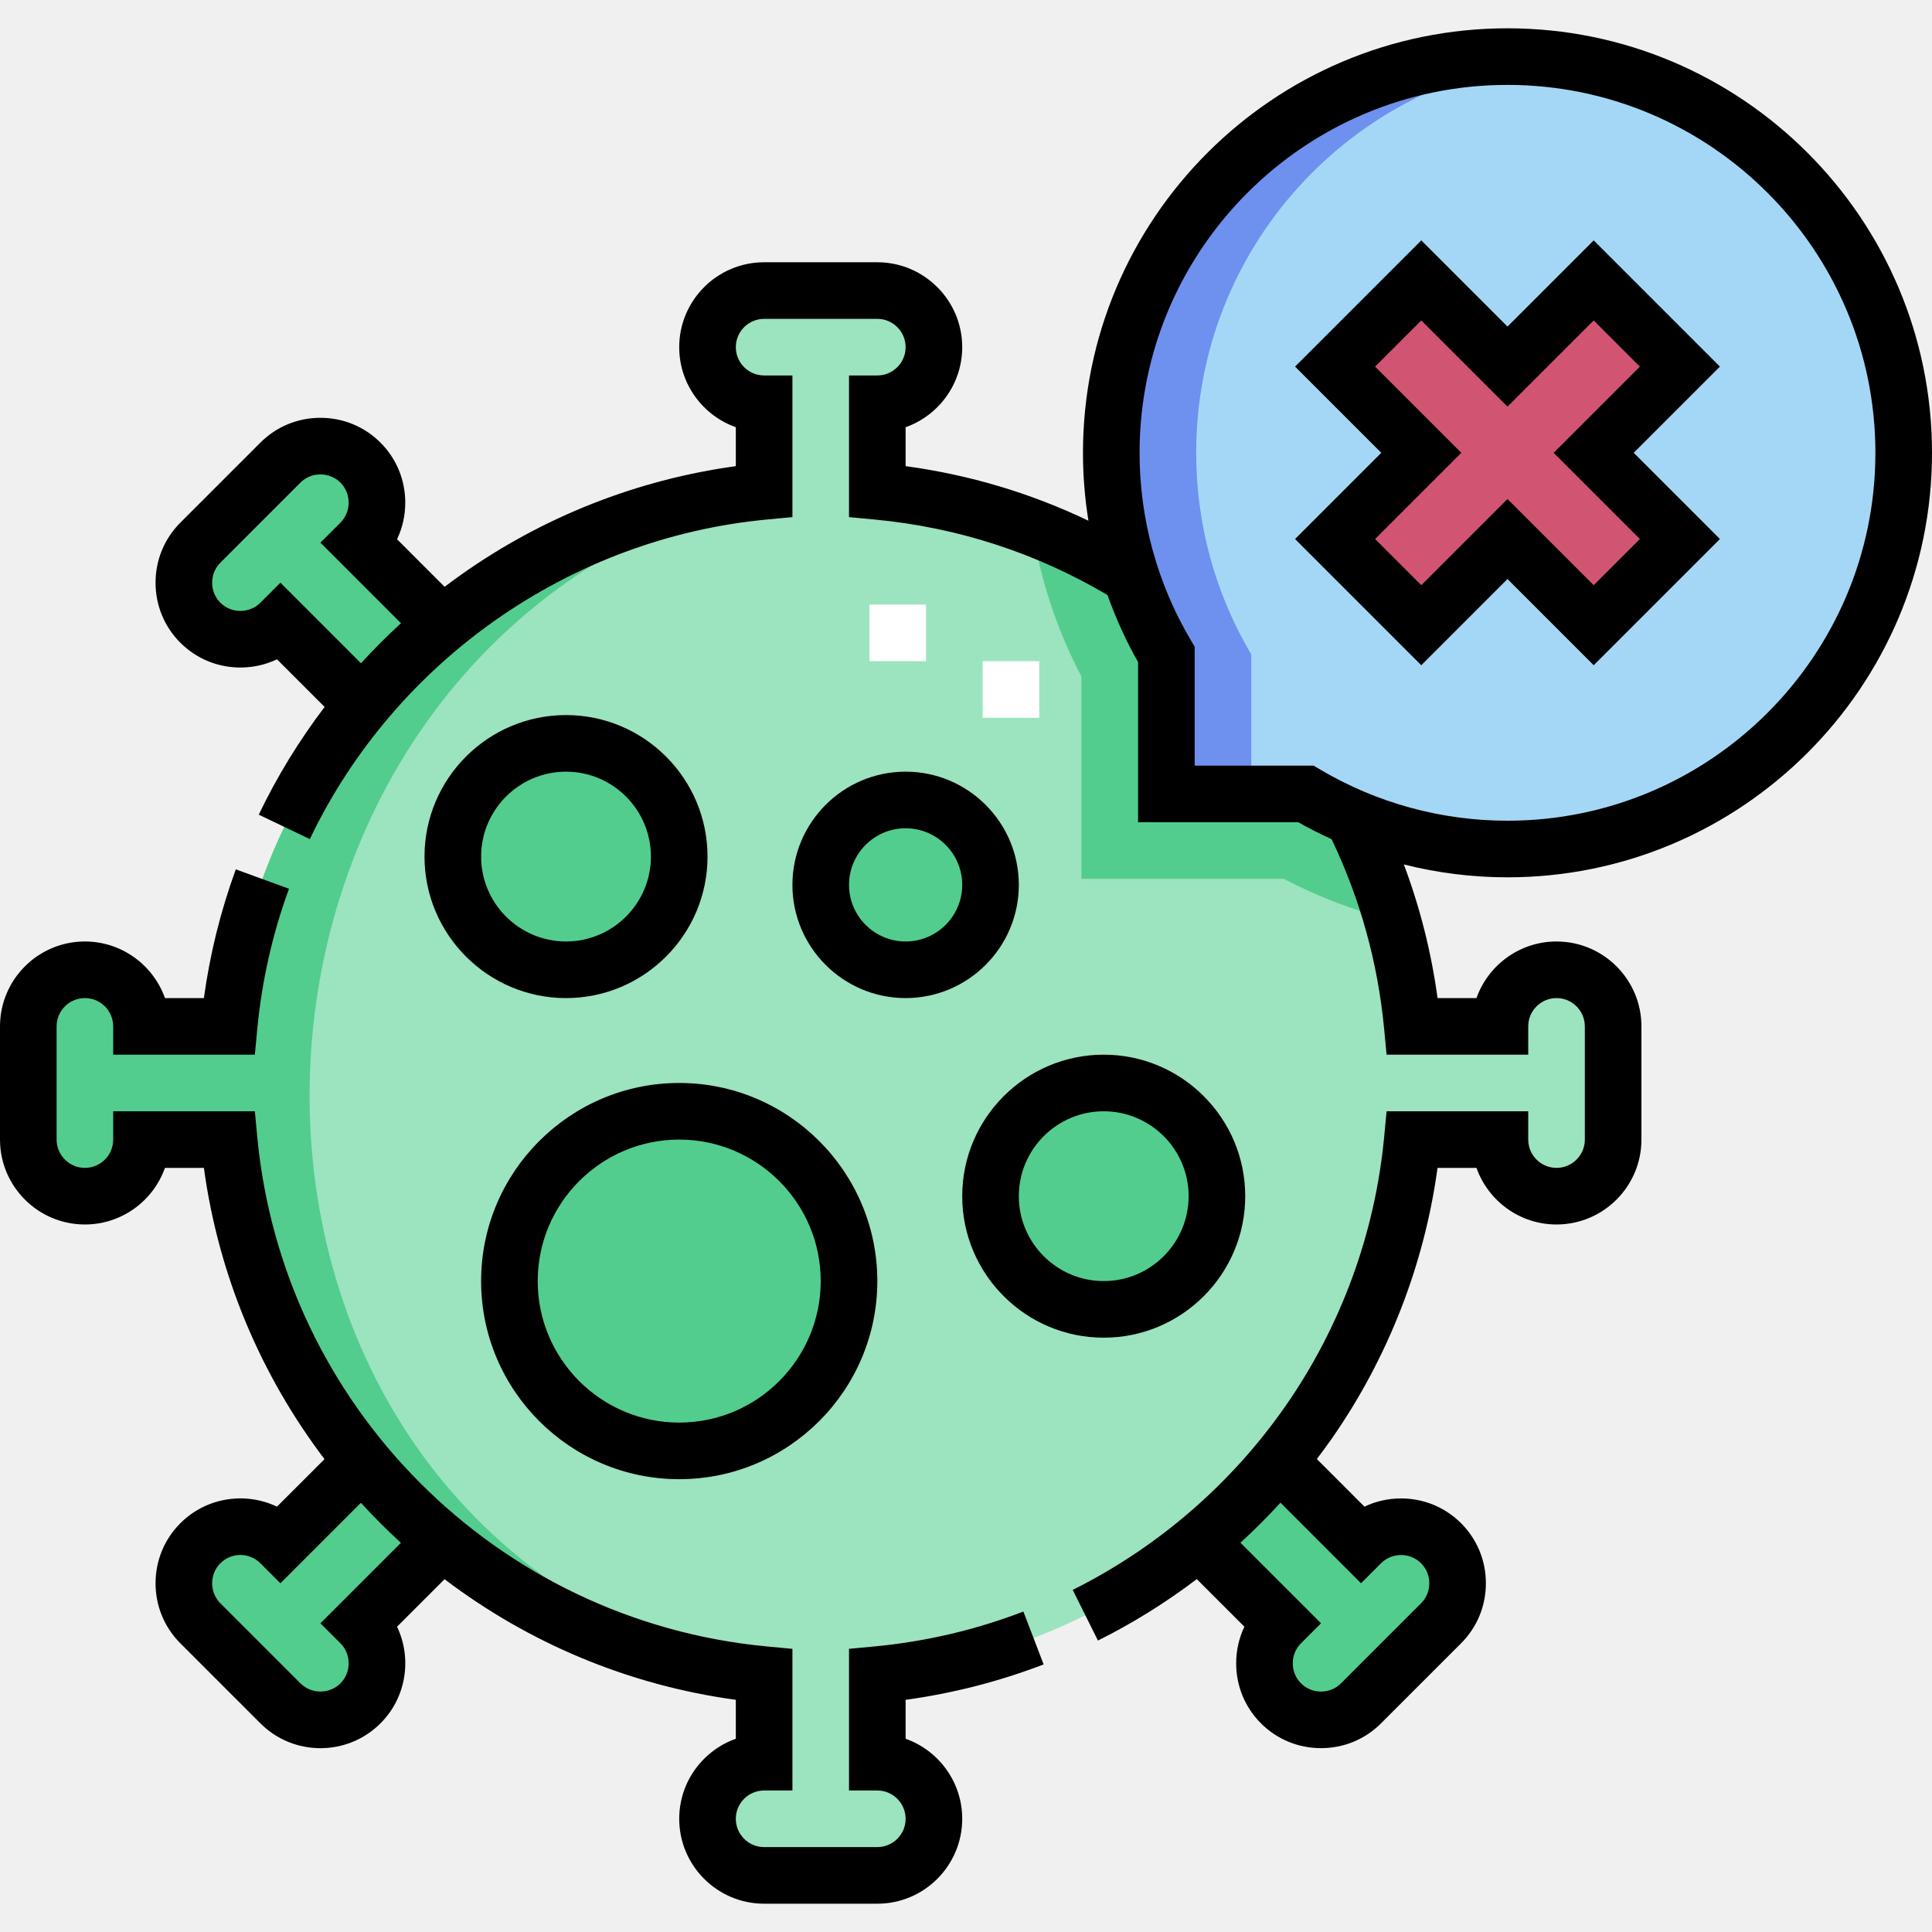
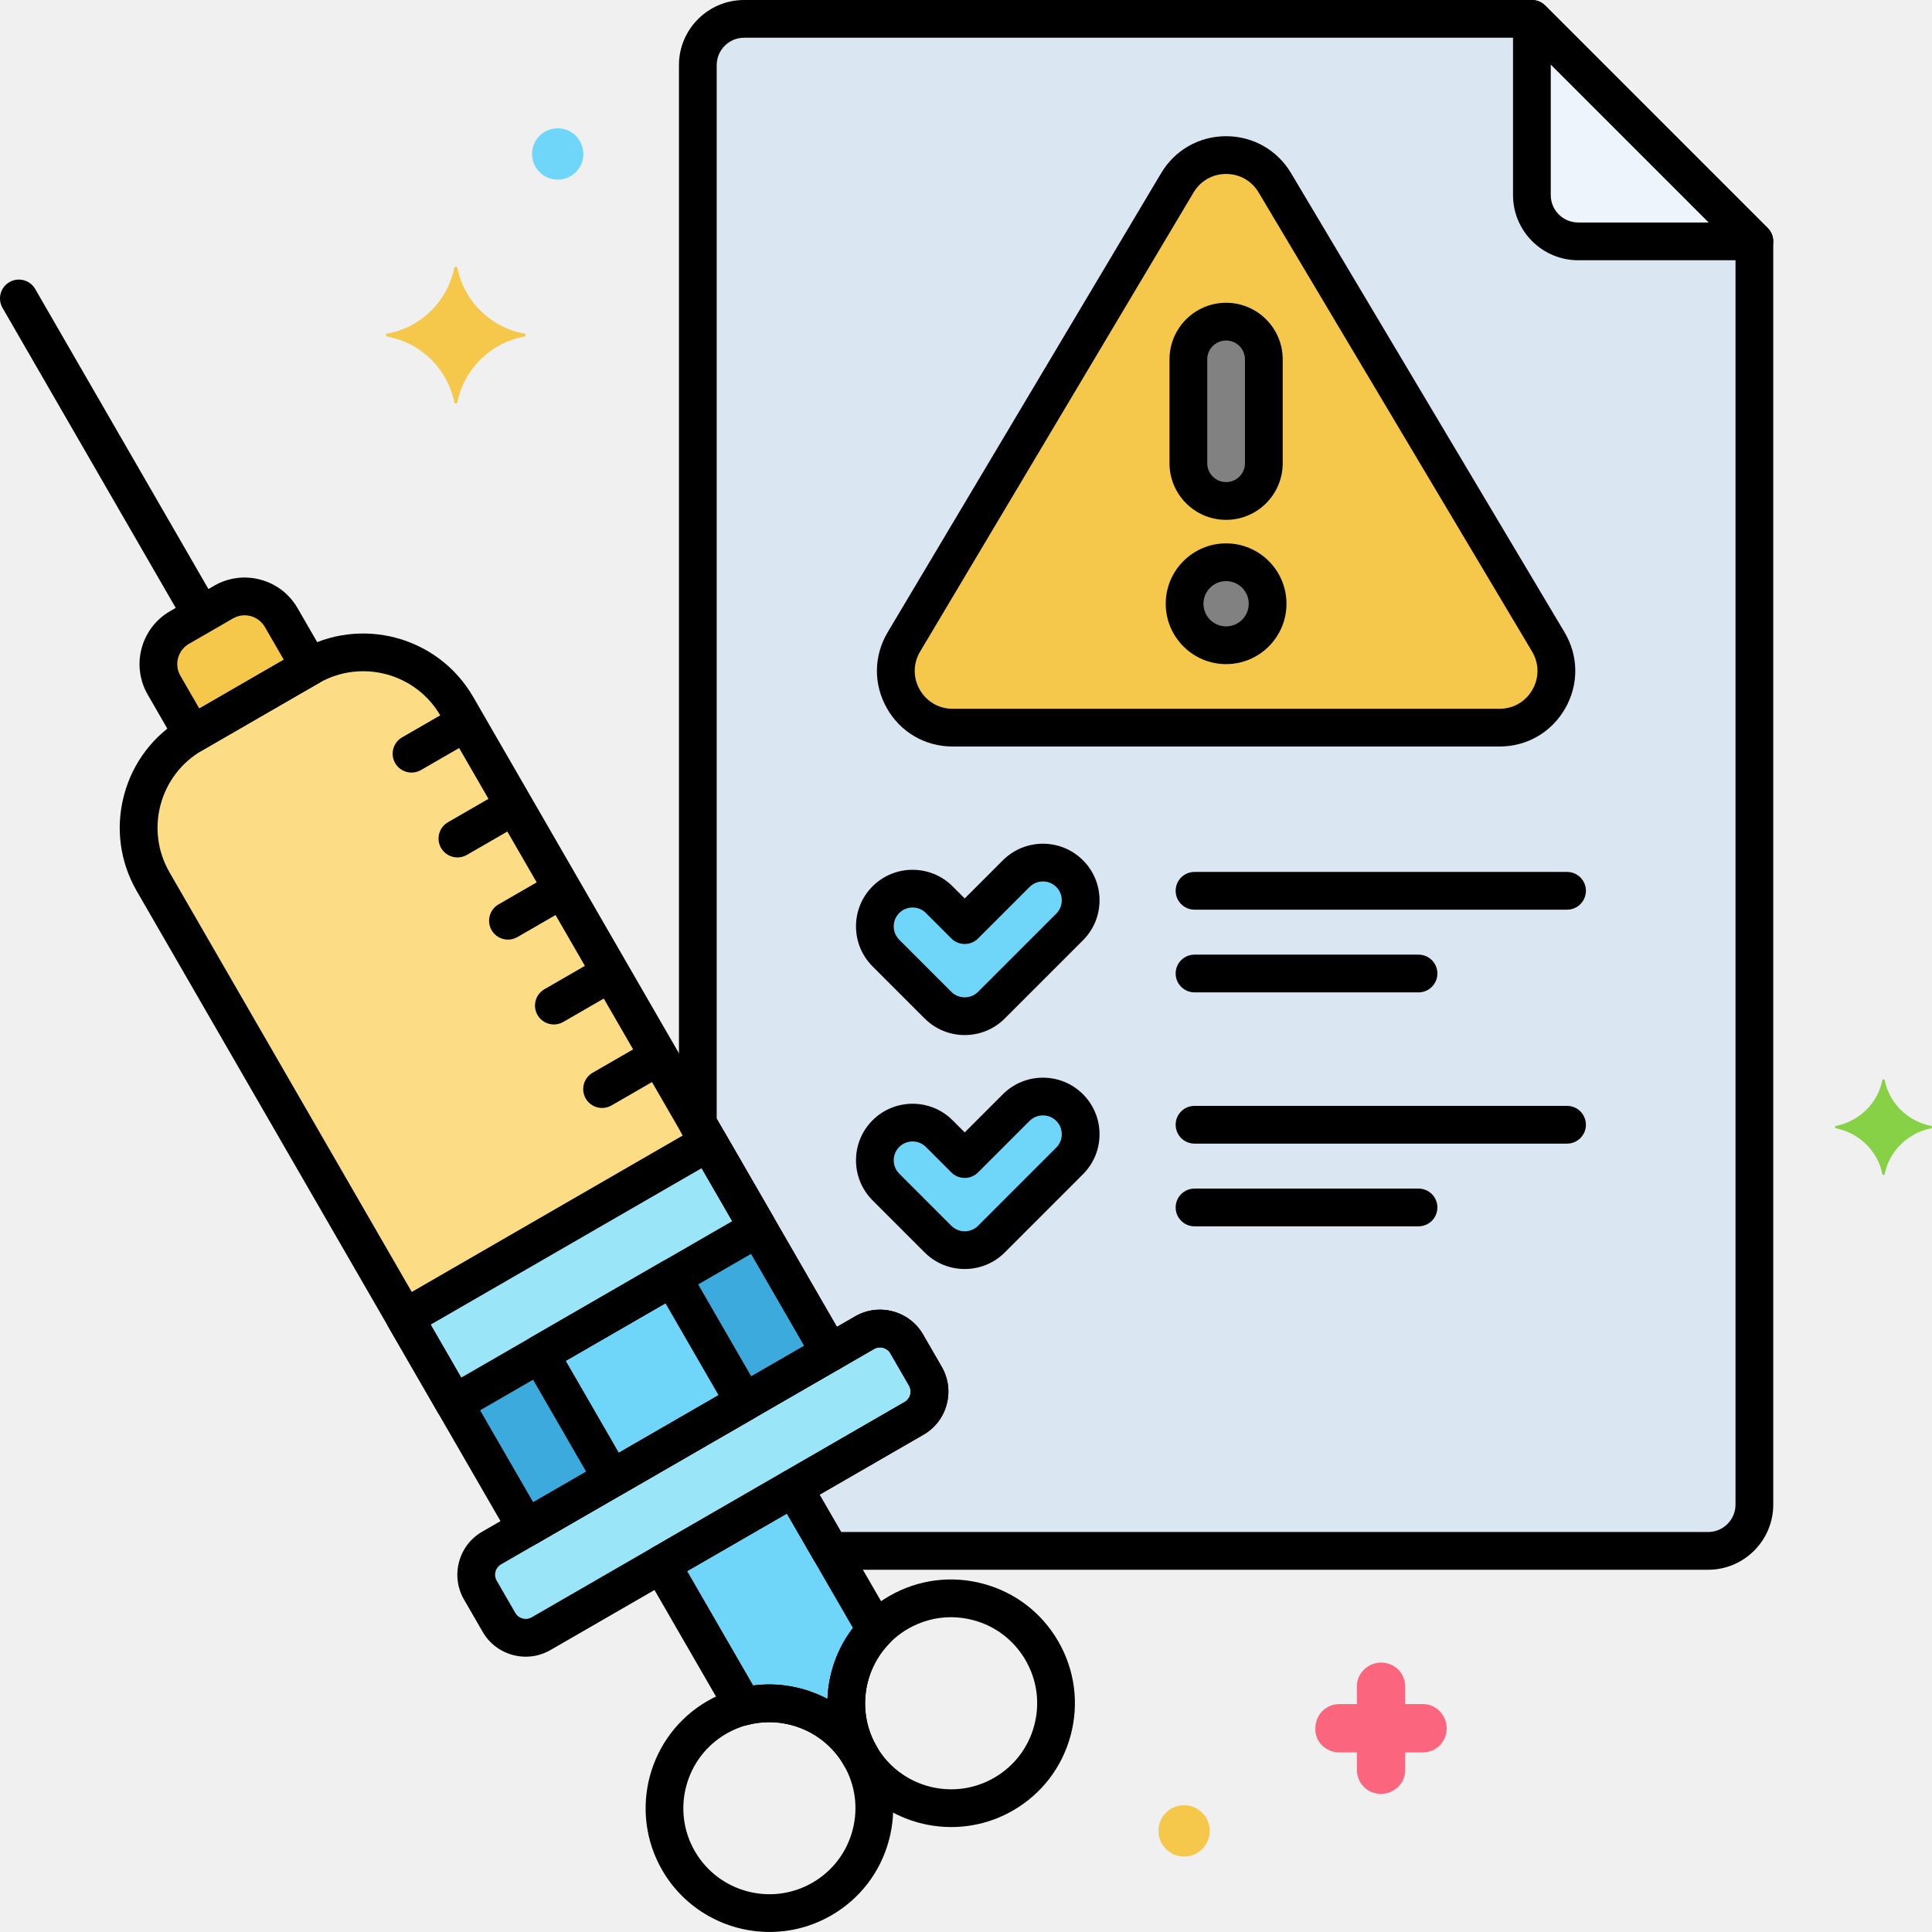
- <svg xmlns="http://www.w3.org/2000/svg" id="Capa_1" enable-background="new 0 0 512 512" height="512" viewBox="0 0 512 512" width="512">
-   <g>
+ <svg xmlns="http://www.w3.org/2000/svg" enable-background="new 0 0 256 256" height="512" viewBox="0 0 256 256" width="512">
+   <g id="Layer_12">
    <g>
      <g>
-         <g clip-rule="evenodd" fill-rule="evenodd">
-           <path d="m150 197.002c16.569 0 30 13.431 30 30s-13.431 30-30 30-30-13.431-30-30 13.431-30 30-30zm-89.286 74.999h-23.213c0-8.249-6.751-15-15.002-15-8.247 0-14.999 6.75-14.999 15v30.001c0 8.249 6.751 15 14.999 15 8.251 0 15.002-6.751 15.002-15h23.213c7.089 75.009 66.776 134.696 141.785 141.785v23.213c-8.25 0-15 6.75-15 15s6.75 15 15 15h30.001c8.25 0 15-6.75 15-15s-6.75-15-15-15v-23.214c75.009-7.089 134.696-66.776 141.785-141.785h23.214c0 8.249 6.751 15 15.002 15 8.247 0 14.999-6.75 14.999-15v-30.001c0-8.25-6.751-15-14.999-15-8.251 0-15.002 6.751-15.002 15h-23.214c-1.865-19.733-7.374-38.404-15.841-55.336-4.277-1.819-8.408-3.914-12.373-6.262h-36.973v-36.972c-3.859-6.515-7.034-13.482-9.426-20.805-19.903-12.197-42.723-20.099-67.172-22.41v-23.214c8.25 0 15-6.75 15-15s-6.75-15-15-15h-30.001c-8.25 0-15 6.75-15 15s6.75 15 15 15v23.214c-75.008 7.089-134.696 66.778-141.785 141.786zm119.285 22.499c24.853 0 45 20.147 45 45s-20.147 45-45 45-45-20.147-45-45c0-24.852 20.148-45 45-45zm37.5-59.998c0-12.426 10.074-22.5 22.5-22.5s22.5 10.074 22.5 22.5c0 12.427-10.074 22.5-22.5 22.5-12.427 0-22.5-10.074-22.5-22.5zm74.999 52.499c16.568 0 30 13.431 30 30 0 16.568-13.432 30-30 30-16.569 0-30-13.432-30-30 0-16.569 13.431-30 30-30z" fill="#9ce3bf" />
-           <path d="m286.598 179.275c-6.522-12.401-10.915-25.733-13.065-39.5 9.152 3.486 17.895 7.8 26.138 12.851 2.392 7.322 5.567 14.29 9.426 20.805v36.972h36.973c3.964 2.348 8.096 4.443 12.373 6.262 4.315 8.628 7.861 17.708 10.548 27.149-9.962-2.449-19.617-6.102-28.764-10.911h-53.629z" fill="#52cd8d" />
-           <path d="m96.033 186.748c6.383-7.725 13.488-14.83 21.213-21.213l-21.723-21.723c5.834-5.833 5.834-15.379 0-21.213-5.834-5.833-15.379-5.833-21.213 0l-21.214 21.214c-5.833 5.833-5.833 15.379 0 21.213 5.834 5.834 15.38 5.833 21.213 0z" fill="#52cd8d" />
-           <path d="m96.033 387.254-21.722 21.722c-5.833-5.833-15.38-5.833-21.214.001-5.832 5.832-5.833 15.379.001 21.212l21.214 21.214c5.833 5.833 15.38 5.832 21.212 0 5.834-5.834 5.834-15.381.001-21.214l21.722-21.722c-7.725-6.383-14.831-13.489-21.214-21.213z" fill="#52cd8d" />
-           <path d="m317.752 408.467 21.723 21.722c-5.834 5.833-5.834 15.379 0 21.213 5.833 5.833 15.379 5.833 21.213 0l21.214-21.214c5.833-5.834 5.833-15.379 0-21.213-5.834-5.833-15.38-5.833-21.213 0l-21.722-21.723c-6.385 7.727-13.49 14.832-21.215 21.215z" fill="#52cd8d" />
-           <circle cx="179.999" cy="339.5" fill="#52cd8d" r="45" />
-           <ellipse cx="150" cy="227.002" fill="#52cd8d" rx="30" ry="30" transform="matrix(.383 -.924 .924 .383 -117.125 278.714)" />
-           <circle cx="239.999" cy="234.502" fill="#52cd8d" r="22.5" />
-           <circle cx="292.498" cy="317.001" fill="#52cd8d" r="30" />
-           <path d="m309.097 210.403h36.973c16.2 9.594 34.578 14.597 53.43 14.597 57.997 0 105-47.003 105-105s-47.003-105-105-105-105 47.003-105 105c0 18.847 4.996 37.223 14.597 53.431zm67.558-44.713-22.845-22.845 22.845-22.845-22.845-22.845 22.845-22.845 22.845 22.845 22.845-22.845 22.845 22.845-22.845 22.845 22.845 22.845-22.845 22.845-22.845-22.845z" fill="#a4d7f5" />
-           <path d="m353.81 142.845 22.845 22.845 22.845-22.845 22.845 22.845 22.845-22.845-22.845-22.845 22.845-22.845-22.845-22.845-22.845 22.845-22.845-22.845-22.845 22.845 22.845 22.845z" fill="#d15573" />
-           <path d="m60.714 272.001h-23.213c0-8.249-6.751-15-15.002-15-8.247 0-14.999 6.75-14.999 15v30.001c0 8.249 6.751 15 14.999 15 8.251 0 15.002-6.751 15.002-15h23.213c7.089 75.009 66.776 134.696 141.785 141.785-163.63-37.693-157.565-272.065 0-313.57-75.008 7.087-134.696 66.776-141.785 141.784z" fill="#52cd8d" />
-         </g>
-         <g>
-           <path d="m275.409 190.215h-15v-15h15zm-30-14.999h-15v-15h15z" fill="#fff" />
-         </g>
-         <path clip-rule="evenodd" d="m309.097 210.403h22.5v-36.972c-9.601-16.208-14.597-34.584-14.597-53.431 0-54.196 41.045-98.786 93.75-104.399-61.979-6.602-116.25 41.794-116.25 104.399 0 18.847 4.996 37.223 14.597 53.431z" fill="#6e91ef" fill-rule="evenodd" />
-       </g>
-       <g>
-         <path d="m276.58 441.086-5.375-14.004c-12.643 4.852-25.903 7.96-39.412 9.236l-6.794.642v37.54h7.5c4.136 0 7.5 3.364 7.5 7.5 0 4.135-3.364 7.5-7.5 7.5h-30c-4.136 0-7.5-3.365-7.5-7.5 0-4.136 3.364-7.5 7.5-7.5h7.5v-37.539l-6.794-.642c-71.483-6.755-128.269-63.541-135.024-135.023l-.643-6.794h-37.537v7.5c0 4.136-3.365 7.5-7.502 7.5-4.135 0-7.499-3.364-7.499-7.5v-30c0-4.136 3.364-7.5 7.499-7.5 4.137 0 7.502 3.364 7.502 7.5v7.5h37.537l.643-6.794c1.2-12.698 4.026-25.206 8.4-37.175l-14.09-5.147c-4.03 11.032-6.867 22.479-8.459 34.117h-10.316c-3.096-8.73-11.438-15-21.217-15-12.406-.002-22.499 10.091-22.499 22.498v30c0 12.407 10.093 22.5 22.499 22.5 9.779 0 18.121-6.27 21.217-15h10.315c3.921 28.756 15.236 55.14 31.965 77.183l-12.594 12.594c-8.365-3.985-18.695-2.52-25.609 4.396-4.237 4.237-6.57 9.887-6.57 15.909s2.334 11.673 6.571 15.91l21.214 21.214c4.387 4.387 10.147 6.58 15.91 6.58 5.761 0 11.523-2.193 15.909-6.579 6.914-6.915 8.38-17.246 4.396-25.609l12.594-12.593c22.043 16.729 48.426 28.044 77.183 31.965v10.316c-8.73 3.095-15 11.437-15 21.215 0 12.407 10.094 22.5 22.5 22.5h30c12.406 0 22.5-10.093 22.5-22.5 0-9.778-6.27-18.12-15-21.215v-10.317c12.515-1.713 24.791-4.859 36.58-9.384zm-191.662-10.897 5.303 5.303c1.405 1.405 2.179 3.288 2.179 5.303 0 2.016-.774 3.899-2.18 5.305-1.403 1.404-3.287 2.177-5.302 2.177-2.016 0-3.898-.773-5.303-2.178l-21.215-21.214c-1.404-1.404-2.178-3.288-2.178-5.303s.773-3.898 2.178-5.302c2.922-2.924 7.681-2.926 10.608 0l5.304 5.303 21.327-21.328c3.374 3.694 6.913 7.233 10.607 10.607z" />
-         <path d="m422.345 176.296 33.451-33.451-22.845-22.845 22.845-22.845-33.451-33.451-22.845 22.845-22.845-22.845-33.451 33.451 22.845 22.845-22.845 22.845 33.451 33.451 22.845-22.845zm-57.928-33.451 22.845-22.845-22.845-22.845 12.238-12.238 22.845 22.845 22.845-22.845 12.238 12.238-22.845 22.845 22.845 22.845-12.238 12.238-22.845-22.845-22.845 22.845z" />
-         <path d="m512 120c0-62.033-50.468-112.5-112.5-112.5s-112.5 50.467-112.5 112.5c0 6.051.488 12.067 1.445 17.992-15.3-7.32-31.517-12.165-48.446-14.461v-10.314c8.73-3.095 15-11.437 15-21.215 0-12.406-10.094-22.5-22.5-22.5h-30c-12.406 0-22.5 10.093-22.5 22.5 0 9.778 6.27 18.12 15 21.215v10.318c-26.142 3.579-51.168 13.445-72.76 28.738-1.489 1.055-2.958 2.136-4.41 3.238l-12.606-12.606c1.424-2.987 2.176-6.284 2.176-9.7 0-6.022-2.335-11.672-6.572-15.91-4.238-4.238-9.888-6.572-15.91-6.572-6.021 0-11.672 2.333-15.91 6.572l-21.212 21.213c-4.238 4.238-6.573 9.888-6.573 15.91s2.335 11.672 6.572 15.91c4.238 4.238 9.889 6.572 15.911 6.572 3.416 0 6.712-.751 9.699-2.175l12.622 12.622c-6.749 8.889-12.618 18.447-17.449 28.548l13.531 6.472c22.631-47.316 69.032-79.765 121.097-84.685l6.794-.642v-37.538h-7.5c-4.136 0-7.5-3.364-7.5-7.5 0-4.135 3.364-7.5 7.5-7.5h30c4.136 0 7.5 3.364 7.5 7.5s-3.364 7.5-7.5 7.5h-7.5v37.539l6.794.642c21.99 2.078 42.732 8.812 61.705 19.999 2.177 6.13 4.874 12.08 8.1 17.765v42.456h42.456c2.88 1.634 5.832 3.125 8.835 4.492 7.582 15.849 12.269 32.76 13.928 50.312l.643 6.794h37.537v-7.5c0-4.136 3.365-7.5 7.502-7.5 4.135 0 7.499 3.364 7.499 7.5v30c0 4.136-3.364 7.5-7.499 7.5-4.137 0-7.502-3.365-7.502-7.5v-7.5h-37.537l-.643 6.794c-2.416 25.568-11.459 50.23-26.15 71.321-14.397 20.669-33.896 37.516-56.389 48.72l6.688 13.427c9.23-4.598 18-10.061 26.193-16.282l12.615 12.615c-1.424 2.987-2.176 6.284-2.176 9.7 0 6.022 2.333 11.672 6.572 15.911 4.237 4.238 9.888 6.571 15.909 6.571 6.022 0 11.672-2.334 15.91-6.572l21.213-21.213c4.238-4.238 6.573-9.888 6.573-15.91 0-6.021-2.335-11.672-6.573-15.91-4.237-4.238-9.888-6.571-15.91-6.571-3.416 0-6.712.751-9.699 2.175l-12.618-12.619c1.365-1.797 2.708-3.613 4-5.467 14.86-21.334 24.469-45.991 27.989-71.689h10.317c3.096 8.731 11.438 15 21.217 15 12.406 0 22.499-10.093 22.499-22.5v-30c0-12.407-10.093-22.5-22.499-22.5-9.779 0-18.121 6.27-21.217 15h-10.314c-1.655-12.149-4.646-23.991-8.932-35.41 8.936 2.245 18.158 3.409 27.465 3.409 62.032-.001 112.5-50.469 112.5-112.501zm-416.334 55.774-21.355-21.356-5.304 5.304c-1.404 1.405-3.288 2.178-5.303 2.178s-3.898-.773-5.304-2.179c-1.404-1.405-2.178-3.288-2.178-5.303s.773-3.898 2.179-5.303l21.212-21.213c1.405-1.405 3.289-2.179 5.304-2.179 2.016 0 3.898.773 5.304 2.179 1.404 1.405 2.178 3.288 2.178 5.303s-.773 3.898-2.178 5.303l-5.304 5.304 21.348 21.348c-3.696 3.378-7.228 6.923-10.599 10.614zm265.022 243.809 5.304-5.304c1.404-1.405 3.288-2.178 5.303-2.178s3.898.773 5.303 2.178 2.179 3.289 2.179 5.303c0 2.015-.773 3.898-2.179 5.303l-21.215 21.215c-1.404 1.405-3.287 2.178-5.303 2.178-2.015 0-3.898-.773-5.303-2.178s-2.179-3.288-2.179-5.303.774-3.898 2.179-5.303l5.304-5.304-21.355-21.355c3.692-3.371 7.229-6.913 10.606-10.607zm-12.565-216.68h-31.525v-31.527l-1.047-1.768c-8.865-14.964-13.551-32.119-13.551-49.608 0-53.762 43.738-97.5 97.5-97.5s97.5 43.738 97.5 97.5c0 53.761-43.738 97.5-97.5 97.5-17.486 0-34.641-4.686-49.609-13.55z" />
-         <path d="m150 189.502c-20.678 0-37.5 16.822-37.5 37.5 0 20.677 16.822 37.5 37.5 37.5s37.5-16.822 37.5-37.5-16.822-37.5-37.5-37.5zm0 59.999c-12.406 0-22.5-10.093-22.5-22.5s10.094-22.5 22.5-22.5 22.5 10.094 22.5 22.5-10.094 22.5-22.5 22.5z" />
-         <path d="m292.498 354.5c20.678 0 37.5-16.822 37.5-37.5s-16.822-37.5-37.5-37.5-37.5 16.822-37.5 37.5 16.822 37.5 37.5 37.5zm0-60c12.406 0 22.5 10.094 22.5 22.5 0 12.407-10.094 22.5-22.5 22.5s-22.5-10.093-22.5-22.5c0-12.406 10.094-22.5 22.5-22.5z" />
-         <path d="m127.499 339.5c0 28.949 23.552 52.5 52.5 52.5s52.5-23.551 52.5-52.5-23.552-52.5-52.5-52.5-52.5 23.552-52.5 52.5zm90 0c0 20.678-16.822 37.5-37.5 37.5s-37.5-16.822-37.5-37.5 16.822-37.5 37.5-37.5 37.5 16.823 37.5 37.5z" />
-         <path d="m239.999 204.501c-16.542 0-30 13.458-30 30s13.458 30 30 30 30-13.458 30-30-13.458-30-30-30zm0 45c-8.271 0-15-6.729-15-15s6.729-15 15-15 15 6.729 15 15-6.728 15-15 15z" />
+         <g>
+           <path d="m122.615 182.353-2.466-4.271c-1.129-1.955-3.629-2.625-5.584-1.496l-49.418 28.532c-1.955 1.129-2.625 3.629-1.496 5.584l2.466 4.271c1.129 1.955 3.629 2.625 5.584 1.496l49.418-28.532c1.955-1.129 2.625-3.629 1.496-5.584z" fill="#9be5f9" />
+         </g>
+       </g>
+       <g>
+         <g>
+           <path d="m60.536 93.596c-3.953-6.847-12.708-9.193-19.556-5.24l-15.45 8.92c-6.847 3.953-9.193 12.708-5.24 19.556l33.356 57.774 40.246-23.236z" fill="#fcdd86" />
+         </g>
+       </g>
+       <g>
+         <g>
+           <path d="m61.854 173.063h46.472v19.065h-46.472z" fill="#3caadc" transform="matrix(.866 -.5 .5 .866 -79.898 67.008)" />
+         </g>
+       </g>
+       <g>
+         <g>
+           <path d="m116.072 216.002-10.891-18.864-17.543 10.128 10.891 18.864c5.882-1.495 12.272.999 15.456 6.514-3.184-5.514-2.149-12.295 2.087-16.642z" fill="#70d6f9" />
+         </g>
+       </g>
+       <g>
+         <g>
+           <path d="m53.81 162.111h46.472v13.107h-46.472z" fill="#9be5f9" transform="matrix(.866 -.5 .5 .866 -74.01 61.12)" />
+         </g>
+       </g>
+       <g>
+         <g>
+           <path d="m37.259 81.826c-1.544-2.674-4.963-3.59-7.637-2.046l-5.841 3.372c-2.674 1.544-3.59 4.963-2.046 7.637l3.76 6.512c.012-.007.023-.016.036-.023l15.45-8.92c.012-.007.025-.012.038-.019z" fill="#f5c84c" />
+         </g>
+       </g>
+       <g>
+         <g>
+           <path d="m74.961 173.063h20.257v19.065h-20.257z" fill="#70d6f9" transform="matrix(.866 -.5 .5 .866 -79.898 67.008)" />
+         </g>
+       </g>
+       <g>
+         <g>
+           <path d="m202.983 2.5h-104.386c-3.387 0-6.132 2.745-6.132 6.132v140.267l17.513 30.334 4.586-2.648c1.955-1.129 4.455-.459 5.584 1.496l2.466 4.271c1.129 1.955.459 4.455-1.496 5.584l-15.938 9.202 4.828 8.362h116.325c3.387 0 6.132-2.745 6.132-6.132v-167.385z" fill="#dae6f1" />
+         </g>
+       </g>
+       <g>
+         <g>
+           <path d="m202.983 2.5v23.351c0 3.387 2.745 6.132 6.132 6.132h23.351z" fill="#edf4fc" />
+         </g>
+       </g>
+       <g>
+         <g>
+           <path d="m205.158 85.055-36.236-60.836c-2.914-4.893-10-4.893-12.914 0l-36.236 60.836c-2.984 5.01.626 11.362 6.457 11.362h72.471c5.832 0 9.442-6.352 6.458-11.362z" fill="#f5c84c" />
+         </g>
+       </g>
+       <g>
+         <g>
+           <path d="m141.728 115.757c-1.953-1.951-5.118-1.952-7.071 0l-6.828 6.828-3.373-3.374c-1.953-1.952-5.118-1.952-7.071 0-1.953 1.953-1.953 5.119 0 7.071l6.909 6.909c1.953 1.952 5.118 1.953 7.071 0l10.363-10.363c1.953-1.952 1.953-5.118 0-7.071z" fill="#70d6f9" />
+         </g>
+       </g>
+       <g>
+         <g>
+           <path d="m141.728 146.757c-1.953-1.951-5.118-1.952-7.071 0l-6.828 6.828-3.373-3.374c-1.953-1.952-5.118-1.952-7.071 0-1.953 1.953-1.953 5.119 0 7.071l6.909 6.909c1.953 1.952 5.118 1.953 7.071 0l10.363-10.363c1.953-1.952 1.953-5.118 0-7.071z" fill="#70d6f9" />
+         </g>
+       </g>
+       <g>
+         <g>
+           <path d="m162.465 42.618c-2.761 0-5 2.239-5 5v13.765c0 2.761 2.239 5 5 5s5-2.239 5-5v-13.765c0-2.762-2.238-5-5-5z" fill="#818182" />
+         </g>
+       </g>
+       <g>
+         <g>
+           <circle cx="162.465" cy="80" fill="#818182" r="5.5" />
+         </g>
+       </g>
+       <g>
+         <g>
+           <path d="m207.642 115.535h-49.361c-1.381 0-2.5 1.119-2.5 2.5s1.119 2.5 2.5 2.5h49.361c1.381 0 2.5-1.119 2.5-2.5s-1.119-2.5-2.5-2.5z" />
+         </g>
+       </g>
+       <g>
+         <g>
+           <path d="m187.961 126.494h-29.681c-1.381 0-2.5 1.119-2.5 2.5s1.119 2.5 2.5 2.5h29.681c1.381 0 2.5-1.119 2.5-2.5s-1.119-2.5-2.5-2.5z" />
+         </g>
+       </g>
+       <g>
+         <g>
+           <path d="m207.642 146.535h-49.361c-1.381 0-2.5 1.119-2.5 2.5s1.119 2.5 2.5 2.5h49.361c1.381 0 2.5-1.119 2.5-2.5s-1.119-2.5-2.5-2.5z" />
+         </g>
+       </g>
+       <g>
+         <g>
+           <path d="m187.961 157.494h-29.681c-1.381 0-2.5 1.119-2.5 2.5s1.119 2.5 2.5 2.5h29.681c1.381 0 2.5-1.119 2.5-2.5s-1.119-2.5-2.5-2.5z" />
+         </g>
+       </g>
+       <g>
+         <g>
+           <path d="m255.925 149.2c-3.1-.6-5.6-3-6.2-6.1 0-.1-.3-.1-.3 0-.6 3.1-3.1 5.5-6.2 6.1-.1 0-.1.2 0 .3 3.1.6 5.6 3 6.2 6.1 0 .1.3.1.3 0 .6-3.1 3.1-5.5 6.2-6.1.1-.1.1-.3 0-.3z" fill="#87d147" />
+         </g>
+       </g>
+       <g>
+         <g>
+           <path d="m188.596 225.8h-2.4v-2.3c0-1.8-1.4-3.2-3.2-3.2-1.7 0-3.2 1.4-3.2 3.1v2.4h-2.3c-1.8 0-3.2 1.4-3.2 3.2-.1 1.7 1.3 3.2 3.2 3.2h2.3v2.3c0 1.8 1.4 3.2 3.2 3.2 1.7 0 3.2-1.4 3.2-3.1v-2.4h2.3c1.8 0 3.2-1.4 3.2-3.2 0-1.7-1.4-3.2-3.1-3.2z" fill="#fc657e" />
+         </g>
+       </g>
+       <g>
+         <g>
+           <circle cx="156.896" cy="242.6" fill="#f5c84c" r="3.4" />
+         </g>
+       </g>
+       <g>
+         <g>
+           <path d="m73.896 17c-1.878 0-3.4 1.522-3.4 3.4s1.522 3.4 3.4 3.4 3.4-1.522 3.4-3.4-1.523-3.4-3.4-3.4z" fill="#70d6f9" />
+         </g>
+       </g>
+       <g>
+         <g>
+           <path d="m69.496 44.2c-4.5-.8-8-4.3-8.9-8.7 0-.2-.4-.2-.4 0-.9 4.4-4.4 7.9-8.9 8.7-.2 0-.2.3 0 .4 4.5.8 8 4.3 8.9 8.7 0 .2.4.2.4 0 .9-4.4 4.4-7.9 8.9-8.7.2-.1.2-.4 0-.4z" fill="#f5c84c" />
+         </g>
+       </g>
+       <g>
+         <g>
+           <path d="m28.641 79.824-23.976-41.528c-.69-1.196-2.219-1.607-3.415-.915-1.196.69-1.605 2.219-.915 3.415l23.976 41.528c.463.802 1.303 1.25 2.167 1.25.424 0 .854-.108 1.248-.335 1.196-.69 1.606-2.219.915-3.415z" />
+         </g>
+       </g>
+       <g>
+         <g>
+           <g>
+             <path d="m116.15 231.395c-2.19-3.794-5.728-6.508-9.959-7.642-4.232-1.133-8.652-.551-12.446 1.639-7.832 4.522-10.525 14.573-6.003 22.405 3.035 5.256 8.559 8.198 14.232 8.198 2.781 0 5.597-.707 8.173-2.194 3.794-2.19 6.508-5.728 7.642-9.959s.552-8.653-1.639-12.447zm-3.191 11.152c-.788 2.942-2.675 5.4-5.313 6.923-5.443 3.144-12.431 1.271-15.575-4.173-3.144-5.445-1.271-12.432 4.173-15.575 1.757-1.014 3.707-1.533 5.683-1.533.99 0 1.987.13 2.969.394 2.942.788 5.4 2.675 6.923 5.313s1.929 5.709 1.14 8.651z" />
+           </g>
+         </g>
+       </g>
+       <g>
+         <g>
+           <g>
+             <path d="m140.229 217.493c-2.19-3.794-5.728-6.508-9.959-7.642-4.232-1.133-8.652-.551-12.446 1.639-7.832 4.522-10.525 14.573-6.003 22.405 3.035 5.256 8.559 8.198 14.232 8.198 2.781 0 5.597-.707 8.173-2.194 3.794-2.19 6.508-5.728 7.642-9.959s.551-8.653-1.639-12.447zm-3.191 11.152c-.788 2.942-2.675 5.4-5.313 6.923-5.443 3.145-12.432 1.271-15.575-4.173s-1.271-12.432 4.173-15.575c1.757-1.014 3.707-1.533 5.683-1.533.99 0 1.987.13 2.969.394 2.942.788 5.4 2.675 6.923 5.313s1.928 5.709 1.14 8.651z" />
+           </g>
+         </g>
+       </g>
+       <g>
+         <g>
+           <path d="m62.884 95.046c-.69-1.196-2.219-1.607-3.415-.915l-6.191 3.575c-1.196.69-1.605 2.219-.915 3.415.463.802 1.303 1.25 2.167 1.25.424 0 .854-.108 1.248-.335l6.191-3.575c1.196-.69 1.606-2.219.915-3.415z" />
+         </g>
+       </g>
+       <g>
+         <g>
+           <path d="m68.967 106.29c-.691-1.196-2.219-1.607-3.415-.915l-6.191 3.575c-1.196.69-1.605 2.219-.915 3.415.463.802 1.303 1.25 2.167 1.25.424 0 .854-.108 1.248-.335l6.191-3.575c1.196-.691 1.605-2.22.915-3.415z" />
+         </g>
+       </g>
+       <g>
+         <g>
+           <path d="m75.662 117.178c-.691-1.196-2.22-1.606-3.415-.915l-6.191 3.575c-1.196.69-1.605 2.22-.915 3.415.463.802 1.303 1.25 2.167 1.25.424 0 .854-.108 1.248-.335l6.191-3.575c1.196-.69 1.606-2.219.915-3.415z" />
+         </g>
+       </g>
+       <g>
+         <g>
+           <path d="m81.745 128.421c-.69-1.196-2.22-1.607-3.415-.915l-6.191 3.575c-1.196.69-1.605 2.219-.915 3.415.463.802 1.303 1.25 2.167 1.25.424 0 .854-.108 1.248-.335l6.191-3.575c1.195-.69 1.605-2.219.915-3.415z" />
+         </g>
+       </g>
+       <g>
+         <g>
+           <path d="m88.134 139.487c-.691-1.196-2.219-1.607-3.415-.915l-6.192 3.575c-1.196.69-1.605 2.219-.915 3.415.463.802 1.303 1.25 2.167 1.25.424 0 .854-.108 1.248-.335l6.192-3.575c1.196-.69 1.605-2.219.915-3.415z" />
+         </g>
+       </g>
+       <g>
+         <g>
+           <g>
+             <path d="m124.78 181.103-2.466-4.271c-.88-1.524-2.301-2.614-4-3.069-1.701-.457-3.476-.221-4.999.658l-49.418 28.532c-1.524.88-2.614 2.301-3.069 4-.456 1.7-.222 3.475.658 4.999l2.466 4.271c.88 1.524 2.301 2.614 4 3.069.568.152 1.144.228 1.716.228 1.142 0 2.268-.3 3.283-.886l49.418-28.531c1.524-.88 2.615-2.3 3.07-4 .455-1.701.221-3.476-.659-5zm-4.172 3.705c-.109.41-.372.752-.74.964l-49.418 28.531c-.759.438-1.731.177-2.169-.581l-2.466-4.271c-.212-.367-.269-.795-.159-1.205s.373-.752.74-.964l49.418-28.532c.25-.144.522-.212.792-.212.549 0 1.084.285 1.378.793l2.466 4.271c.212.368.268.796.158 1.206z" />
+           </g>
+         </g>
+       </g>
+       <g>
+         <g>
+           <g>
+             <path d="m112.144 177.983-49.443-85.637c-4.637-8.029-14.94-10.791-22.971-6.155l-15.45 8.92c-3.89 2.246-6.672 5.872-7.835 10.21-1.162 4.339-.565 8.87 1.68 12.76l49.442 85.637c.332.574.877.993 1.518 1.165.213.057.43.085.647.085.435 0 .867-.114 1.25-.335l40.246-23.236c1.196-.689 1.606-2.218.916-3.414zm-41.496 21.071-48.192-83.472c-3.258-5.643-1.317-12.883 4.325-16.141l15.45-8.92c5.642-3.257 12.883-1.317 16.141 4.325l48.192 83.472z" />
+           </g>
+         </g>
+       </g>
+       <g>
+         <g>
+           <g>
+             <g>
+               <path d="m118.237 214.752-10.891-18.864c-.332-.574-.877-.993-1.518-1.165-.641-.17-1.322-.082-1.897.25l-17.543 10.129c-1.196.69-1.605 2.219-.915 3.415l10.891 18.864c.56.97 1.697 1.448 2.781 1.173 4.925-1.252 10.137.944 12.675 5.341.463.802 1.303 1.25 2.167 1.25.424 0 .854-.108 1.248-.335.802-.463 1.25-1.304 1.25-2.168 0-.424-.108-.854-.335-1.247-2.539-4.396-1.834-10.009 1.712-13.647.782-.802.935-2.026.375-2.996zm-8.587 10.383c-2.361-1.252-5.016-1.929-7.728-1.929-.702 0-1.409.045-2.115.138l-8.754-15.162 13.213-7.629 8.754 15.163c-2.105 2.746-3.25 6.057-3.37 9.419z" />
+             </g>
+           </g>
+         </g>
+       </g>
+       <g>
+         <g>
+           <g>
+             <path d="m102.611 161.472-6.554-11.352c-.69-1.196-2.22-1.605-3.415-.915l-40.246 23.236c-.574.332-.993.877-1.165 1.518-.171.641-.082 1.323.25 1.897l6.554 11.351c.463.802 1.303 1.25 2.167 1.25.424 0 .854-.108 1.248-.335l40.246-23.236c.574-.332.993-.877 1.165-1.518.172-.639.082-1.322-.25-1.896zm-41.496 21.071-4.054-7.021 35.916-20.736 4.054 7.021z" />
+           </g>
+         </g>
+       </g>
+       <g>
+         <g>
+           <g>
+             <path d="m43.184 87.087-3.759-6.511c-1.081-1.872-2.825-3.21-4.913-3.77-2.087-.559-4.268-.272-6.139.809l-5.841 3.372c-3.863 2.231-5.191 7.188-2.961 11.052l3.759 6.512c.335.581.889 1.002 1.538 1.17.207.054.417.08.627.08.449 0 .895-.121 1.286-.356.015-.008.031-.019.048-.03l15.352-8.863c.031-.016.062-.033.087-.048.574-.332.994-.877 1.165-1.518.172-.642.082-1.325-.249-1.899zm-16.775 6.796-2.509-4.345c-.852-1.476-.345-3.37 1.131-4.222l5.841-3.372c.477-.275 1.005-.416 1.541-.416.269 0 .539.035.805.106.797.214 1.464.726 1.877 1.44l2.508 4.344z" />
+           </g>
+         </g>
+       </g>
+       <g>
+         <g>
+           <g>
+             <g>
+               <path d="m100.792 184.537-9.533-16.511c-.332-.574-.877-.993-1.518-1.165-.641-.17-1.322-.082-1.897.25l-17.543 10.128c-1.196.69-1.605 2.219-.915 3.415l9.533 16.511c.332.574.877.993 1.518 1.165.213.057.43.085.647.085.435 0 .867-.114 1.25-.335l17.543-10.128c1.196-.69 1.606-2.219.915-3.415zm-18.792 7.963-7.033-12.181 13.213-7.628 7.033 12.181z" />
+             </g>
+           </g>
+         </g>
+       </g>
+       <g>
+         <g>
+           <g>
+             <path d="m234.233 30.215-29.483-29.483c-.468-.469-1.104-.732-1.767-.732h-104.386c-4.76 0-8.632 3.872-8.632 8.632v140.268c0 .439.116.87.335 1.25l17.513 30.334c.689 1.195 2.219 1.606 3.415.915l4.586-2.648c.758-.438 1.731-.177 2.169.581l2.466 4.271c.212.367.269.795.159 1.205s-.373.752-.74.964l-15.938 9.202c-1.196.69-1.605 2.219-.915 3.415l4.828 8.362c.447.773 1.272 1.25 2.165 1.25h116.325c4.76 0 8.632-3.872 8.632-8.632v-167.387c0-.663-.263-1.298-.732-1.767zm-4.268 169.153c0 2.002-1.629 3.632-3.632 3.632h-114.881l-2.856-4.947 13.772-7.952c1.524-.88 2.614-2.3 3.07-4s.222-3.475-.658-4.999l-2.466-4.271c-1.816-3.146-5.855-4.227-9-2.411l-2.421 1.398-15.928-27.589v-139.597c0-2.003 1.63-3.632 3.632-3.632h103.35l28.018 28.018z" />
+           </g>
+         </g>
+       </g>
+       <g>
+         <g>
+           <g>
+             <path d="m234.233 30.215-29.483-29.483c-.714-.716-1.792-.93-2.724-.542-.935.387-1.543 1.298-1.543 2.31v23.351c0 4.76 3.872 8.632 8.632 8.632h23.351c1.011 0 1.923-.609 2.31-1.543.386-.935.172-2.01-.543-2.725zm-25.118-.733c-2.002 0-3.632-1.629-3.632-3.632v-17.314l20.947 20.947h-17.315z" />
+           </g>
+         </g>
+       </g>
+       <g>
+         <g>
+           <g>
+             <path d="m207.306 83.776-36.236-60.837c-1.824-3.062-5.041-4.89-8.605-4.89s-6.781 1.828-8.605 4.89l-36.236 60.836c-1.867 3.135-1.906 6.901-.103 10.074s5.059 5.067 8.708 5.067h72.471c3.649 0 6.904-1.894 8.708-5.067s1.765-6.938-.102-10.073zm-4.244 7.603c-.903 1.589-2.533 2.538-4.36 2.538h-72.472c-1.828 0-3.458-.949-4.361-2.538s-.884-3.475.051-5.045l36.236-60.836c.913-1.533 2.524-2.449 4.309-2.449s3.396.916 4.309 2.449l36.236 60.836c.935 1.571.955 3.457.052 5.045z" />
+           </g>
+         </g>
+       </g>
+       <g>
+         <g>
+           <g>
+             <g>
+               <path d="m143.496 113.989c-2.923-2.922-7.682-2.921-10.606.001l-5.06 5.06-1.606-1.606c-2.923-2.922-7.681-2.923-10.606 0-2.924 2.924-2.924 7.682 0 10.606l6.909 6.909c1.461 1.461 3.382 2.192 5.302 2.192s3.841-.731 5.304-2.192l10.363-10.363c1.417-1.417 2.197-3.3 2.197-5.303s-.78-3.887-2.197-5.304zm-3.535 7.072-10.363 10.362c-.976.975-2.562.974-3.537 0l-6.908-6.908c-.975-.975-.975-2.561 0-3.536.976-.975 2.563-.974 3.536 0l3.373 3.374c.469.469 1.105.732 1.768.732s1.299-.263 1.768-.732l6.827-6.827c.976-.975 2.563-.974 3.537-.001.974.975.974 2.561-.001 3.536z" />
+             </g>
+           </g>
+         </g>
+       </g>
+       <g>
+         <g>
+           <g>
+             <g>
+               <path d="m143.496 144.989c-2.923-2.922-7.682-2.921-10.606.001l-5.06 5.06-1.606-1.606c-2.923-2.922-7.681-2.923-10.606 0-2.924 2.924-2.924 7.682 0 10.606l6.909 6.909c1.461 1.461 3.382 2.192 5.302 2.192s3.841-.731 5.304-2.192l10.363-10.363c1.417-1.417 2.197-3.3 2.197-5.303s-.78-3.887-2.197-5.304zm-3.535 7.072-10.363 10.362c-.976.975-2.562.974-3.537 0l-6.908-6.908c-.975-.975-.975-2.561 0-3.536.976-.975 2.563-.974 3.536 0l3.373 3.374c.469.469 1.105.732 1.768.732s1.299-.263 1.768-.732l6.827-6.827c.976-.975 2.563-.974 3.537-.001.974.975.974 2.561-.001 3.536z" />
+             </g>
+           </g>
+         </g>
+       </g>
+       <g>
+         <g>
+           <g>
+             <g>
+               <path d="m162.465 40.118c-4.136 0-7.5 3.364-7.5 7.5v13.765c0 4.136 3.364 7.5 7.5 7.5s7.5-3.364 7.5-7.5v-13.765c0-4.136-3.364-7.5-7.5-7.5zm2.5 21.264c0 1.378-1.122 2.5-2.5 2.5s-2.5-1.122-2.5-2.5v-13.764c0-1.378 1.122-2.5 2.5-2.5s2.5 1.122 2.5 2.5z" />
+             </g>
+           </g>
+         </g>
+       </g>
+       <g>
+         <g>
+           <g>
+             <path d="m162.465 72c-4.411 0-8 3.589-8 8s3.589 8 8 8 8-3.589 8-8-3.589-8-8-8zm0 11c-1.654 0-3-1.346-3-3s1.346-3 3-3 3 1.346 3 3-1.345 3-3 3z" />
+           </g>
+         </g>
      </g>
    </g>
  </g>
</svg>
